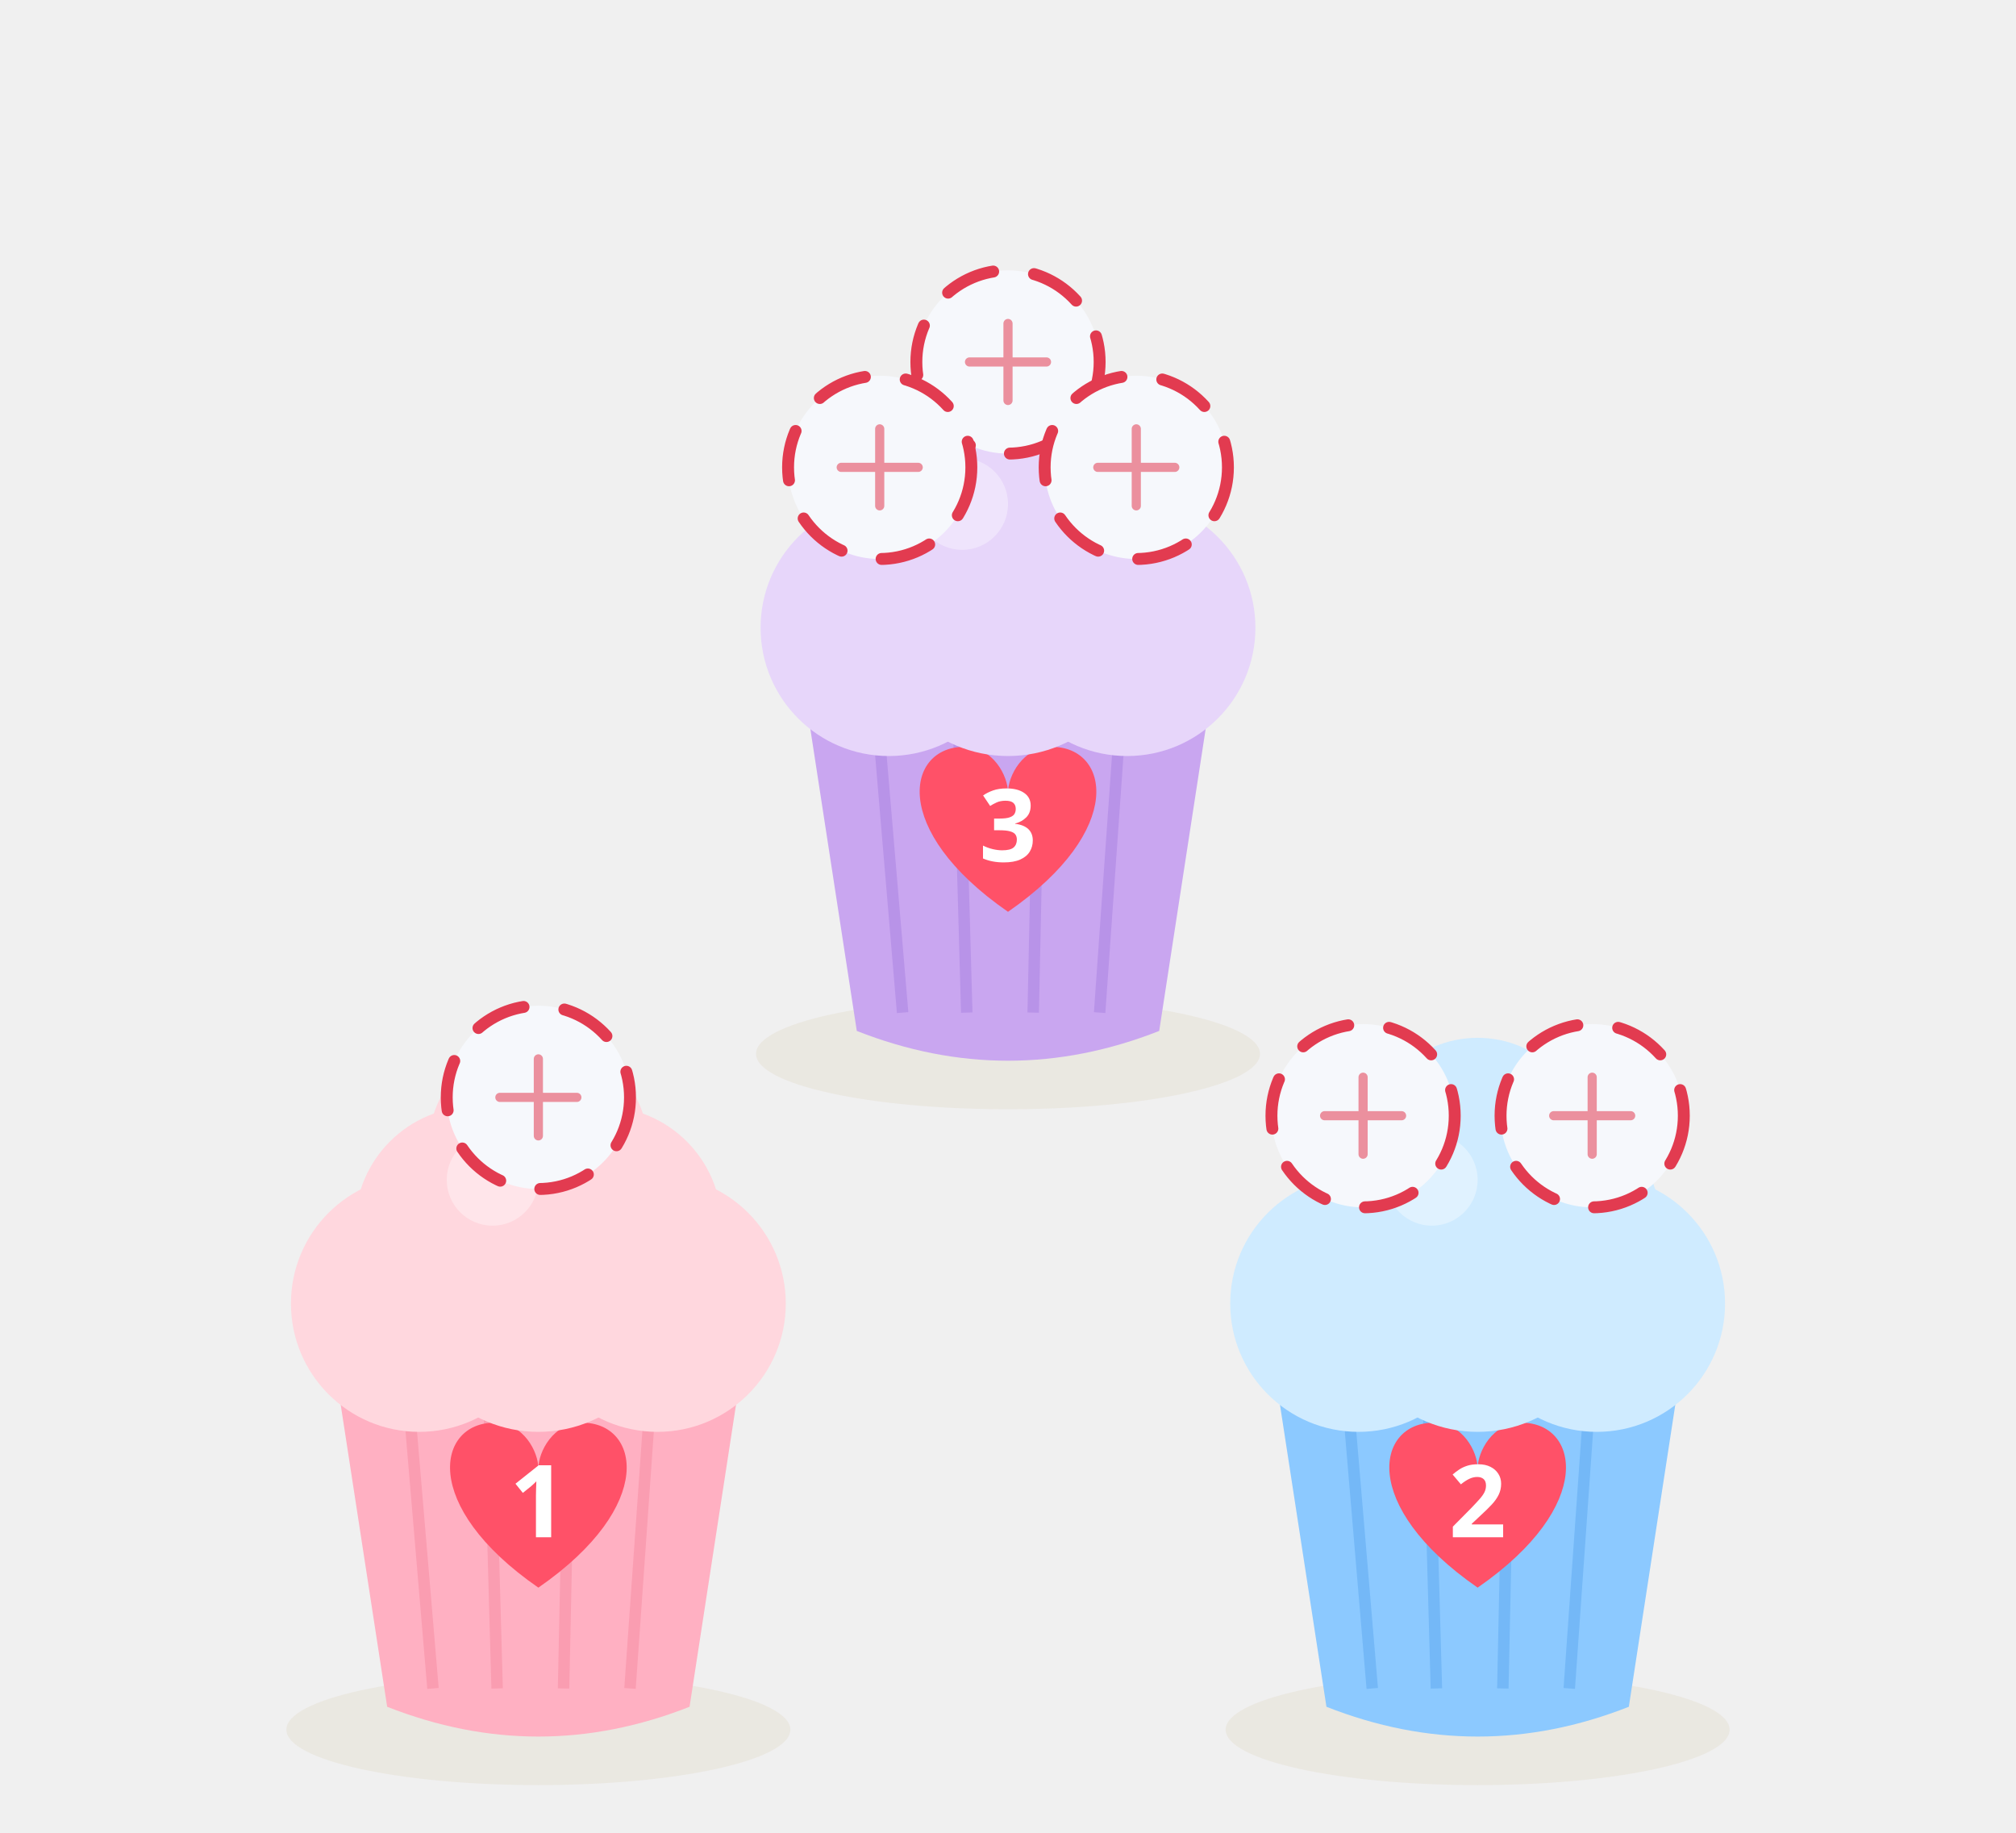
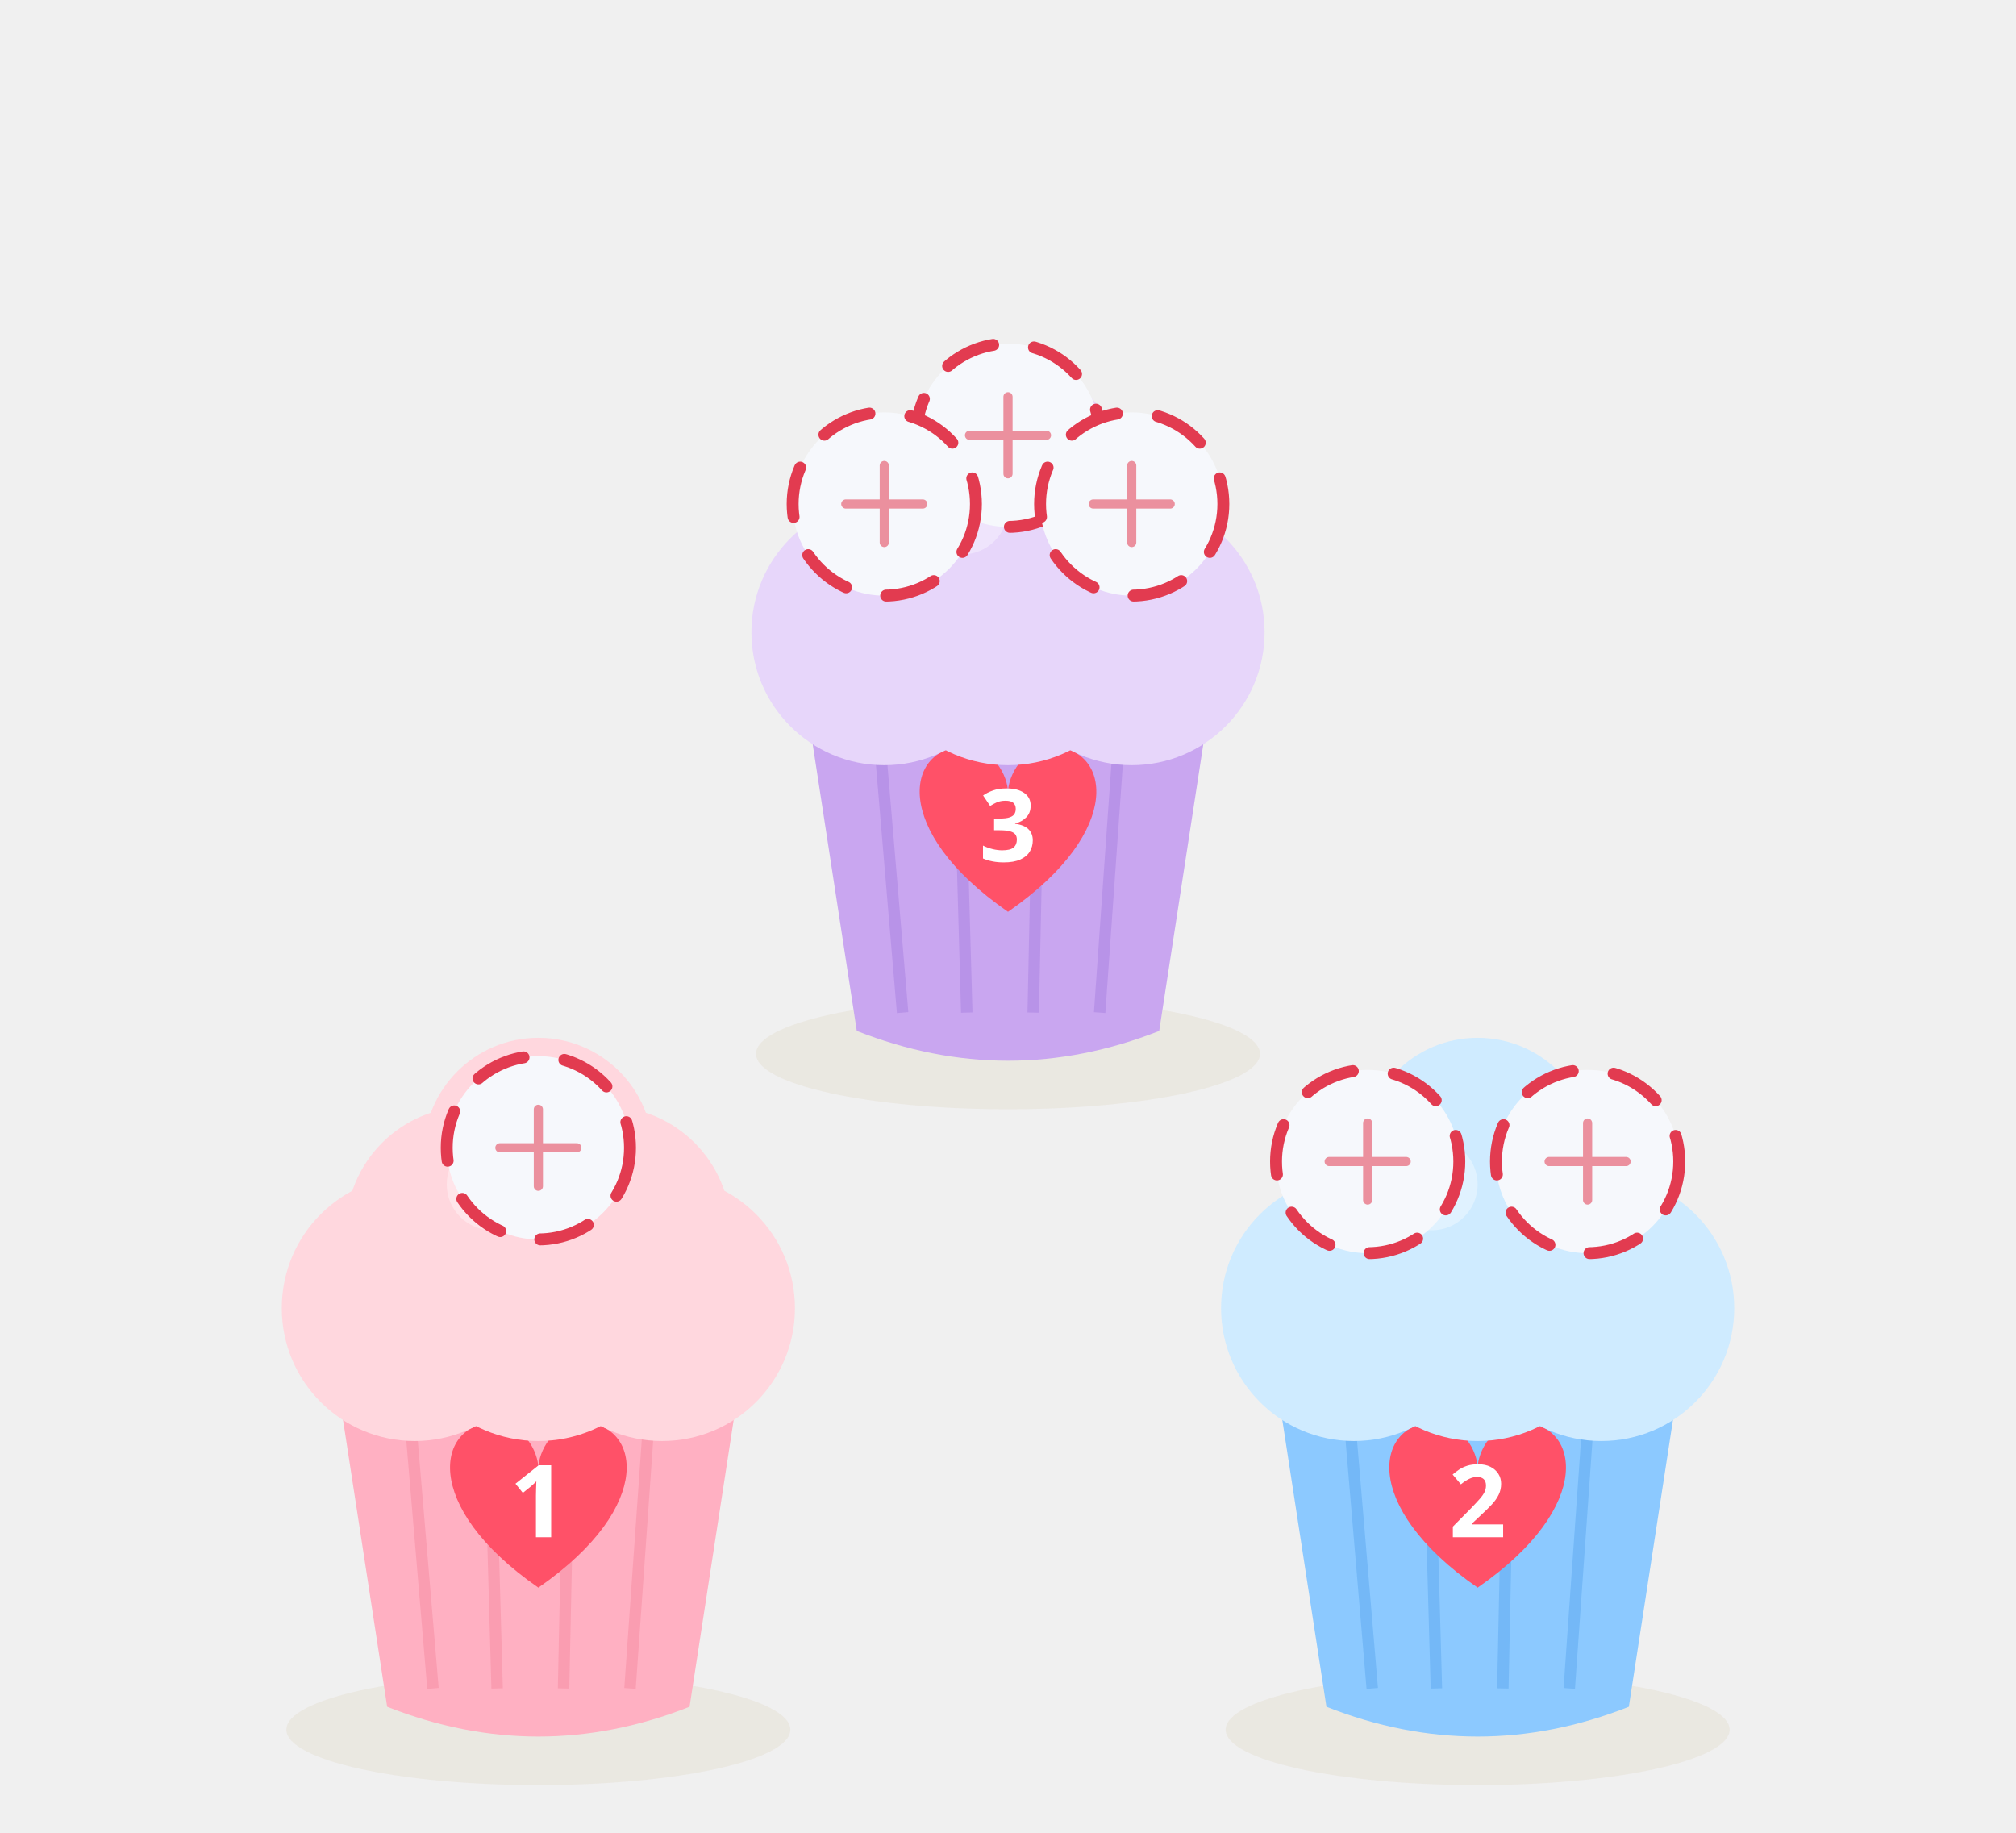
<svg xmlns="http://www.w3.org/2000/svg" viewBox="0 0 880 800" width="880" height="800" font-family="Fredoka, sans-serif">
  <ellipse cx="440" cy="460" rx="110" ry="24.2" fill="#E6E1D6" opacity="0.55" />
  <path d="M350,294 L530,294 L506,450 Q440,476 374,450 Z" fill="#C9A6F0" />
  <path d="M382,300 L394,442" stroke="#A87FE0" stroke-width="5" opacity="0.5" />
  <path d="M418,300 L422,442" stroke="#A87FE0" stroke-width="5" opacity="0.5" />
  <path d="M454,300 L451,442" stroke="#A87FE0" stroke-width="5" opacity="0.5" />
  <path d="M490,300 L480,442" stroke="#A87FE0" stroke-width="5" opacity="0.5" />
  <path d="M440,398.0 C388.0,362 396.0,326.0 420.8,326.0 C433.6,326.0 440,338.8 440,346.0 C440,338.8 446.4,326.0 459.2,326.0 C484.0,326.0 492.0,362 440,398.0 Z" fill="#FF5168" />
  <text x="440" y="376" text-anchor="middle" font-size="44" font-weight="700" fill="#fff" font-family="Fredoka, sans-serif">3</text>
-   <circle cx="388" cy="274" r="56" fill="#E7D6FA" />
-   <circle cx="492" cy="274" r="56" fill="#E7D6FA" />
-   <circle cx="412" cy="240" r="52" fill="#E7D6FA" />
-   <circle cx="468" cy="240" r="52" fill="#E7D6FA" />
-   <circle cx="440" cy="272" r="58" fill="#E7D6FA" />
-   <circle cx="440" cy="206" r="48" fill="#E7D6FA" />
-   <circle cx="420" cy="220" r="20" fill="#FFFFFF" opacity="0.35" />
-   <circle cx="440.0" cy="158.0" r="40.0" fill="#F6F8FC" stroke="#E23B50" stroke-width="5.2" stroke-dasharray="22.0 18.0" stroke-linecap="round" />
-   <path d="M423.2,158.0 H456.8 M440.0,141.2 V174.8" stroke="#E23B50" stroke-width="4.0" stroke-linecap="round" opacity="0.55" />
-   <circle cx="384.0" cy="204.0" r="40.0" fill="#F6F8FC" stroke="#E23B50" stroke-width="5.2" stroke-dasharray="22.0 18.0" stroke-linecap="round" />
-   <path d="M367.2,204.0 H400.8 M384.0,187.2 V220.8" stroke="#E23B50" stroke-width="4.0" stroke-linecap="round" opacity="0.55" />
-   <circle cx="496.0" cy="204.0" r="40.0" fill="#F6F8FC" stroke="#E23B50" stroke-width="5.2" stroke-dasharray="22.0 18.0" stroke-linecap="round" />
-   <path d="M479.2,204.0 H512.8 M496.0,187.2 V220.8" stroke="#E23B50" stroke-width="4.0" stroke-linecap="round" opacity="0.55" />
+   <circle cx="386" cy="276" r="58" fill="#E7D6FA" />
+   <circle cx="494" cy="276" r="58" fill="#E7D6FA" />
+   <circle cx="410" cy="242" r="54" fill="#E7D6FA" />
+   <circle cx="470" cy="242" r="54" fill="#E7D6FA" />
+   <circle cx="440" cy="274" r="60" fill="#E7D6FA" />
+   <circle cx="440" cy="208" r="50" fill="#E7D6FA" />
+   <circle cx="420" cy="222" r="20" fill="#FFFFFF" opacity="0.35" />
+   <circle cx="440.0" cy="190.0" r="40.0" fill="#F6F8FC" stroke="#E23B50" stroke-width="5.2" stroke-dasharray="22.0 18.0" stroke-linecap="round" />
+   <path d="M423.2,190.0 H456.8 M440.0,173.2 V206.8" stroke="#E23B50" stroke-width="4.0" stroke-linecap="round" opacity="0.55" />
+   <circle cx="386.0" cy="220.0" r="40.0" fill="#F6F8FC" stroke="#E23B50" stroke-width="5.2" stroke-dasharray="22.0 18.0" stroke-linecap="round" />
+   <path d="M369.2,220.0 H402.8 M386.0,203.2 V236.8" stroke="#E23B50" stroke-width="4.0" stroke-linecap="round" opacity="0.55" />
+   <circle cx="494.0" cy="220.0" r="40.0" fill="#F6F8FC" stroke="#E23B50" stroke-width="5.2" stroke-dasharray="22.0 18.0" stroke-linecap="round" />
+   <path d="M477.2,220.0 H510.8 M494.0,203.2 V236.8" stroke="#E23B50" stroke-width="4.0" stroke-linecap="round" opacity="0.55" />
  <ellipse cx="235" cy="755" rx="110" ry="24.2" fill="#E6E1D6" opacity="0.55" />
  <path d="M145,589 L325,589 L301,745 Q235,771 169,745 Z" fill="#FFB0C2" />
  <path d="M177,595 L189,737" stroke="#F58AA0" stroke-width="5" opacity="0.5" />
  <path d="M213,595 L217,737" stroke="#F58AA0" stroke-width="5" opacity="0.5" />
  <path d="M249,595 L246,737" stroke="#F58AA0" stroke-width="5" opacity="0.5" />
  <path d="M285,595 L275,737" stroke="#F58AA0" stroke-width="5" opacity="0.5" />
  <path d="M235,693.0 C183.0,657 191.0,621.0 215.8,621.0 C228.6,621.0 235,633.8 235,641.0 C235,633.8 241.4,621.0 254.2,621.0 C279.0,621.0 287.0,657 235,693.0 Z" fill="#FF5168" />
  <text x="235" y="671" text-anchor="middle" font-size="44" font-weight="700" fill="#fff" font-family="Fredoka, sans-serif">1</text>
-   <circle cx="183" cy="569" r="56" fill="#FFD7DE" />
-   <circle cx="287" cy="569" r="56" fill="#FFD7DE" />
-   <circle cx="207" cy="535" r="52" fill="#FFD7DE" />
-   <circle cx="263" cy="535" r="52" fill="#FFD7DE" />
-   <circle cx="235" cy="567" r="58" fill="#FFD7DE" />
-   <circle cx="235" cy="501" r="48" fill="#FFD7DE" />
-   <circle cx="215" cy="515" r="20" fill="#FFFFFF" opacity="0.35" />
-   <circle cx="235.0" cy="479.0" r="40.0" fill="#F6F8FC" stroke="#E23B50" stroke-width="5.2" stroke-dasharray="22.0 18.0" stroke-linecap="round" />
-   <path d="M218.2,479.0 H251.8 M235.0,462.2 V495.8" stroke="#E23B50" stroke-width="4.0" stroke-linecap="round" opacity="0.55" />
+   <circle cx="181" cy="571" r="58" fill="#FFD7DE" />
+   <circle cx="289" cy="571" r="58" fill="#FFD7DE" />
+   <circle cx="205" cy="537" r="54" fill="#FFD7DE" />
+   <circle cx="265" cy="537" r="54" fill="#FFD7DE" />
+   <circle cx="235" cy="569" r="60" fill="#FFD7DE" />
+   <circle cx="235" cy="503" r="50" fill="#FFD7DE" />
+   <circle cx="215" cy="517" r="20" fill="#FFFFFF" opacity="0.35" />
+   <circle cx="235.0" cy="501.0" r="40.0" fill="#F6F8FC" stroke="#E23B50" stroke-width="5.2" stroke-dasharray="22.0 18.0" stroke-linecap="round" />
+   <path d="M218.2,501.0 H251.8 M235.0,484.2 V517.8" stroke="#E23B50" stroke-width="4.0" stroke-linecap="round" opacity="0.55" />
  <ellipse cx="645" cy="755" rx="110" ry="24.2" fill="#E6E1D6" opacity="0.55" />
  <path d="M555,589 L735,589 L711,745 Q645,771 579,745 Z" fill="#8CC9FF" />
  <path d="M587,595 L599,737" stroke="#5BA8F0" stroke-width="5" opacity="0.5" />
  <path d="M623,595 L627,737" stroke="#5BA8F0" stroke-width="5" opacity="0.5" />
  <path d="M659,595 L656,737" stroke="#5BA8F0" stroke-width="5" opacity="0.5" />
  <path d="M695,595 L685,737" stroke="#5BA8F0" stroke-width="5" opacity="0.5" />
  <path d="M645,693.0 C593.0,657 601.0,621.0 625.8,621.0 C638.6,621.0 645,633.8 645,641.0 C645,633.8 651.4,621.0 664.2,621.0 C689.0,621.0 697.0,657 645,693.0 Z" fill="#FF5168" />
  <text x="645" y="671" text-anchor="middle" font-size="44" font-weight="700" fill="#fff" font-family="Fredoka, sans-serif">2</text>
-   <circle cx="593" cy="569" r="56" fill="#CFEBFF" />
-   <circle cx="697" cy="569" r="56" fill="#CFEBFF" />
-   <circle cx="617" cy="535" r="52" fill="#CFEBFF" />
-   <circle cx="673" cy="535" r="52" fill="#CFEBFF" />
-   <circle cx="645" cy="567" r="58" fill="#CFEBFF" />
-   <circle cx="645" cy="501" r="48" fill="#CFEBFF" />
-   <circle cx="625" cy="515" r="20" fill="#FFFFFF" opacity="0.35" />
-   <circle cx="595.0" cy="487.0" r="40.0" fill="#F6F8FC" stroke="#E23B50" stroke-width="5.2" stroke-dasharray="22.0 18.0" stroke-linecap="round" />
-   <path d="M578.2,487.0 H611.8 M595.0,470.2 V503.8" stroke="#E23B50" stroke-width="4.0" stroke-linecap="round" opacity="0.55" />
-   <circle cx="695.0" cy="487.0" r="40.0" fill="#F6F8FC" stroke="#E23B50" stroke-width="5.2" stroke-dasharray="22.0 18.0" stroke-linecap="round" />
-   <path d="M678.2,487.0 H711.8 M695.0,470.2 V503.8" stroke="#E23B50" stroke-width="4.0" stroke-linecap="round" opacity="0.55" />
+   <circle cx="591" cy="571" r="58" fill="#CFEBFF" />
+   <circle cx="699" cy="571" r="58" fill="#CFEBFF" />
+   <circle cx="615" cy="537" r="54" fill="#CFEBFF" />
+   <circle cx="675" cy="537" r="54" fill="#CFEBFF" />
+   <circle cx="645" cy="569" r="60" fill="#CFEBFF" />
+   <circle cx="645" cy="503" r="50" fill="#CFEBFF" />
+   <circle cx="625" cy="517" r="20" fill="#FFFFFF" opacity="0.35" />
+   <circle cx="597.0" cy="507.0" r="40.0" fill="#F6F8FC" stroke="#E23B50" stroke-width="5.2" stroke-dasharray="22.0 18.0" stroke-linecap="round" />
+   <path d="M580.2,507.0 H613.8 M597.0,490.2 V523.8" stroke="#E23B50" stroke-width="4.0" stroke-linecap="round" opacity="0.55" />
+   <circle cx="693.0" cy="507.0" r="40.0" fill="#F6F8FC" stroke="#E23B50" stroke-width="5.2" stroke-dasharray="22.0 18.0" stroke-linecap="round" />
+   <path d="M676.2,507.0 H709.8 M693.0,490.2 V523.8" stroke="#E23B50" stroke-width="4.0" stroke-linecap="round" opacity="0.55" />
</svg>
